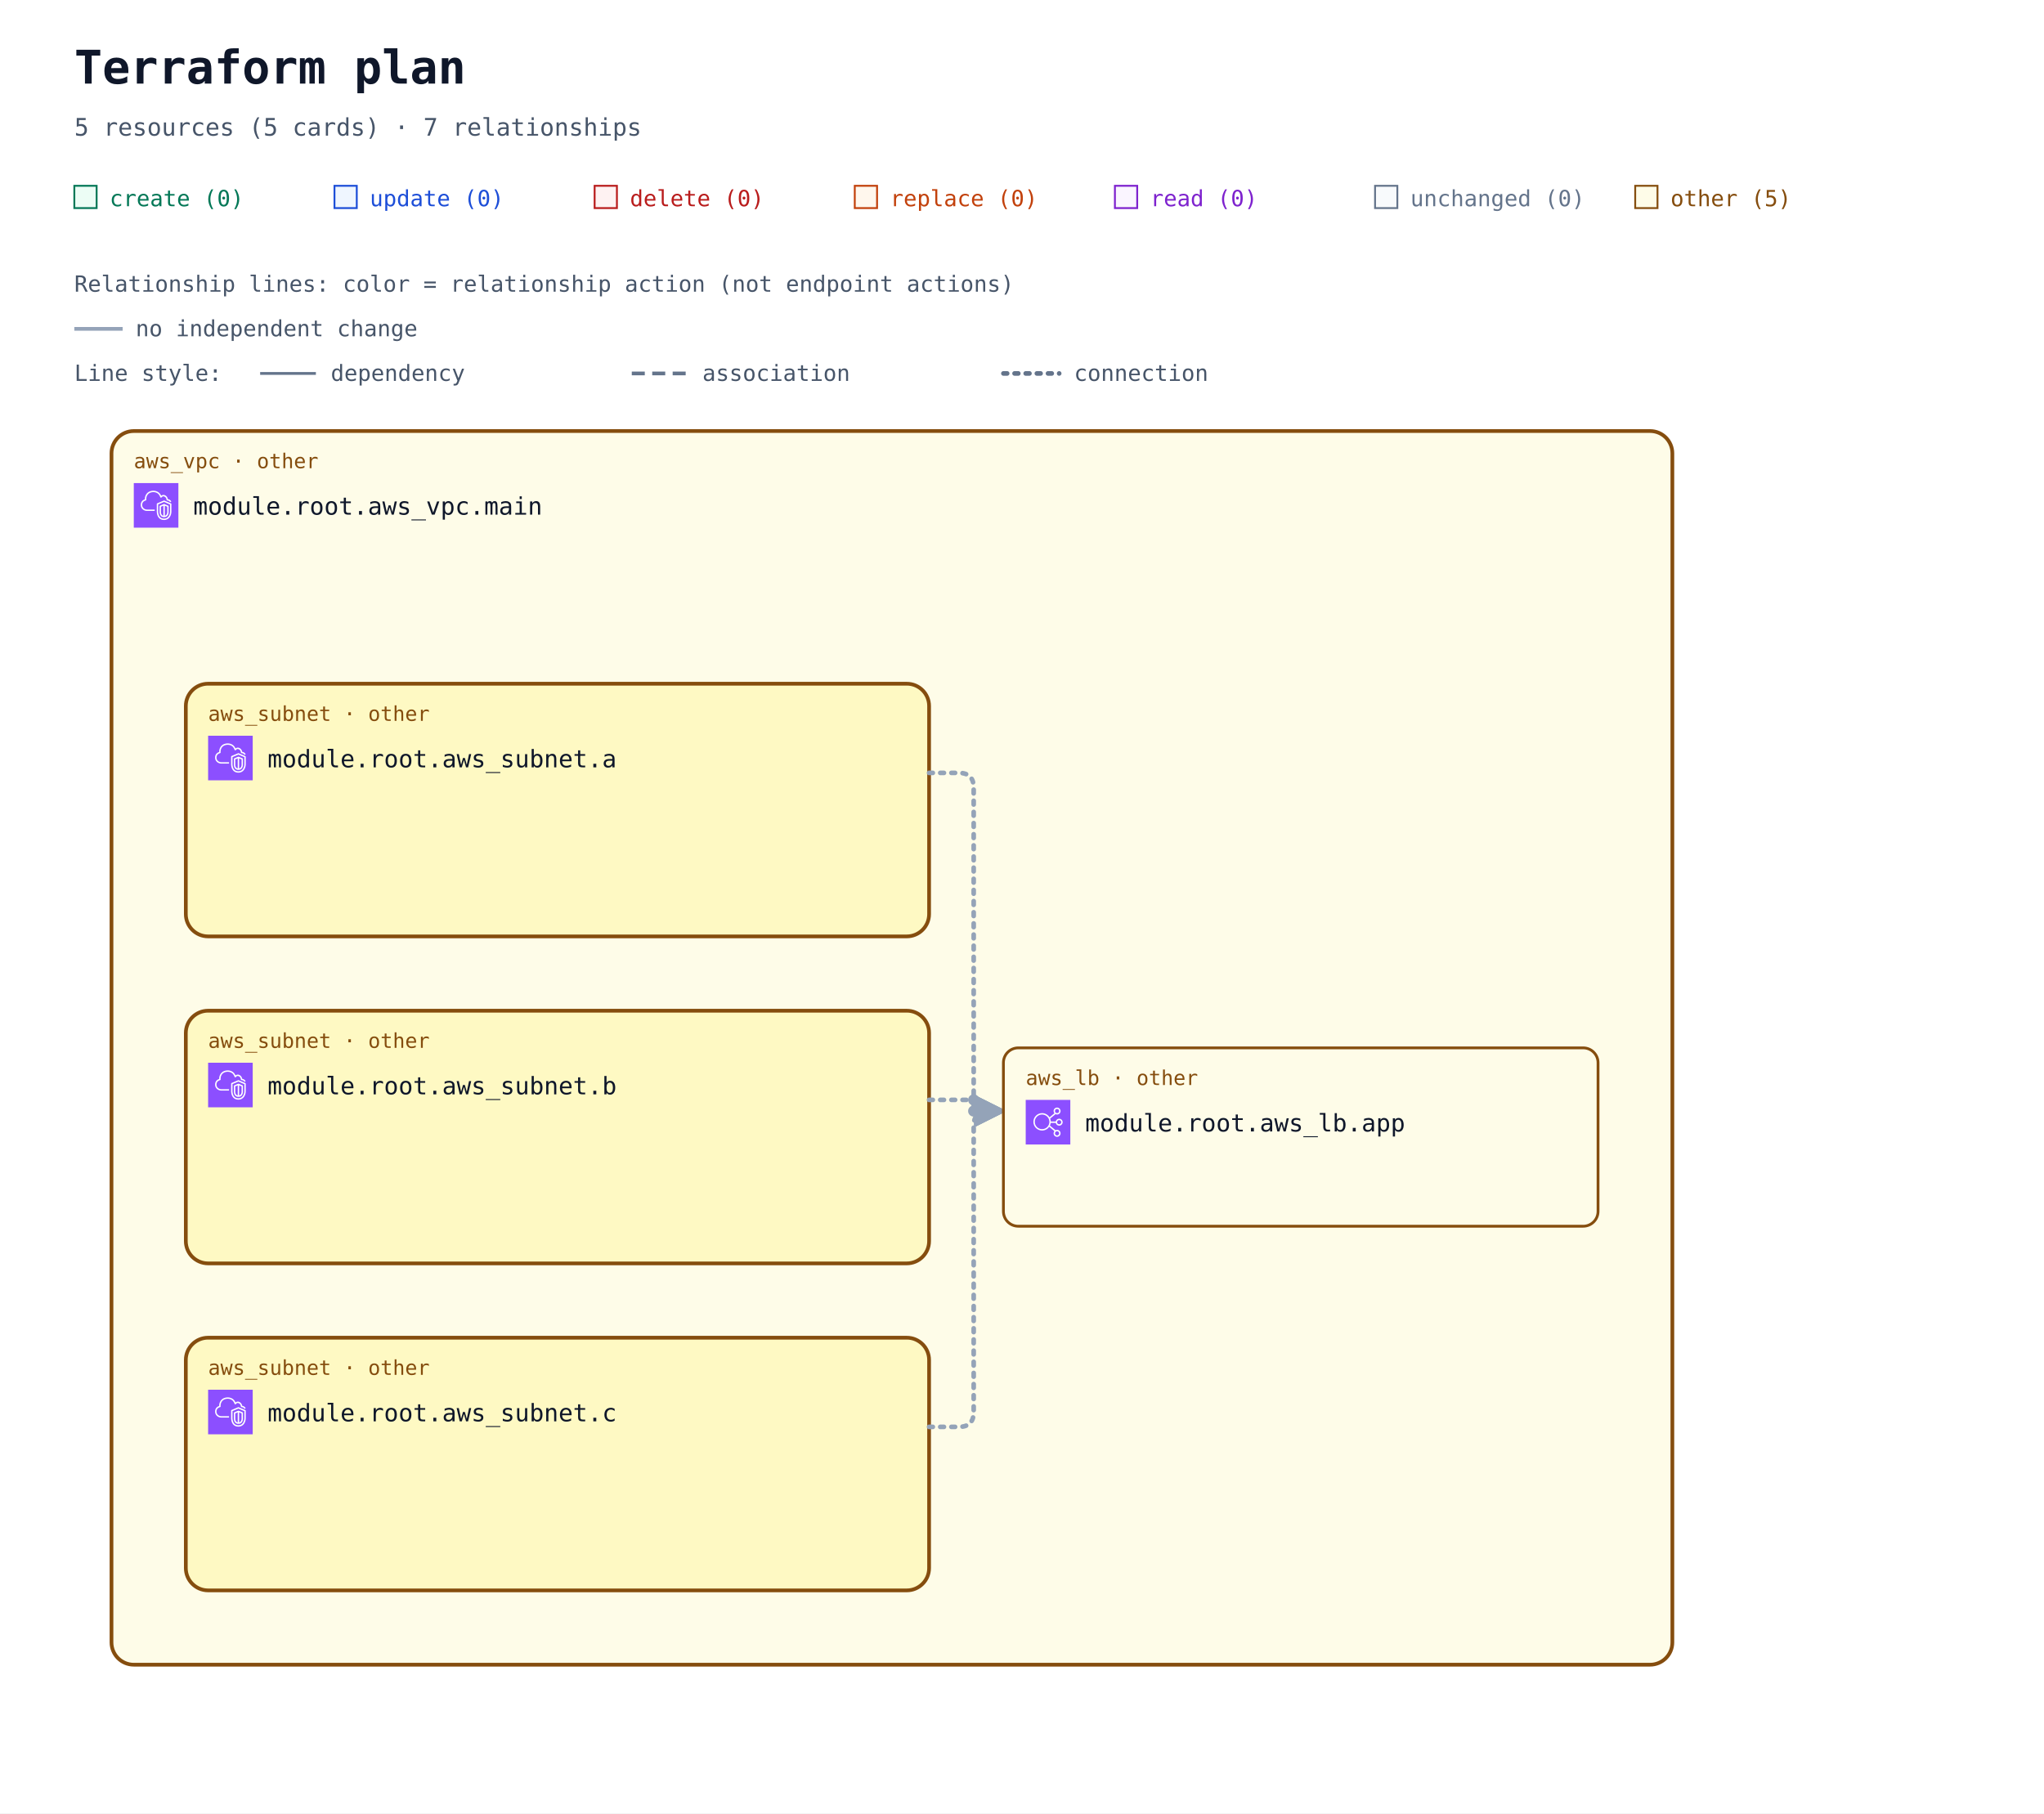
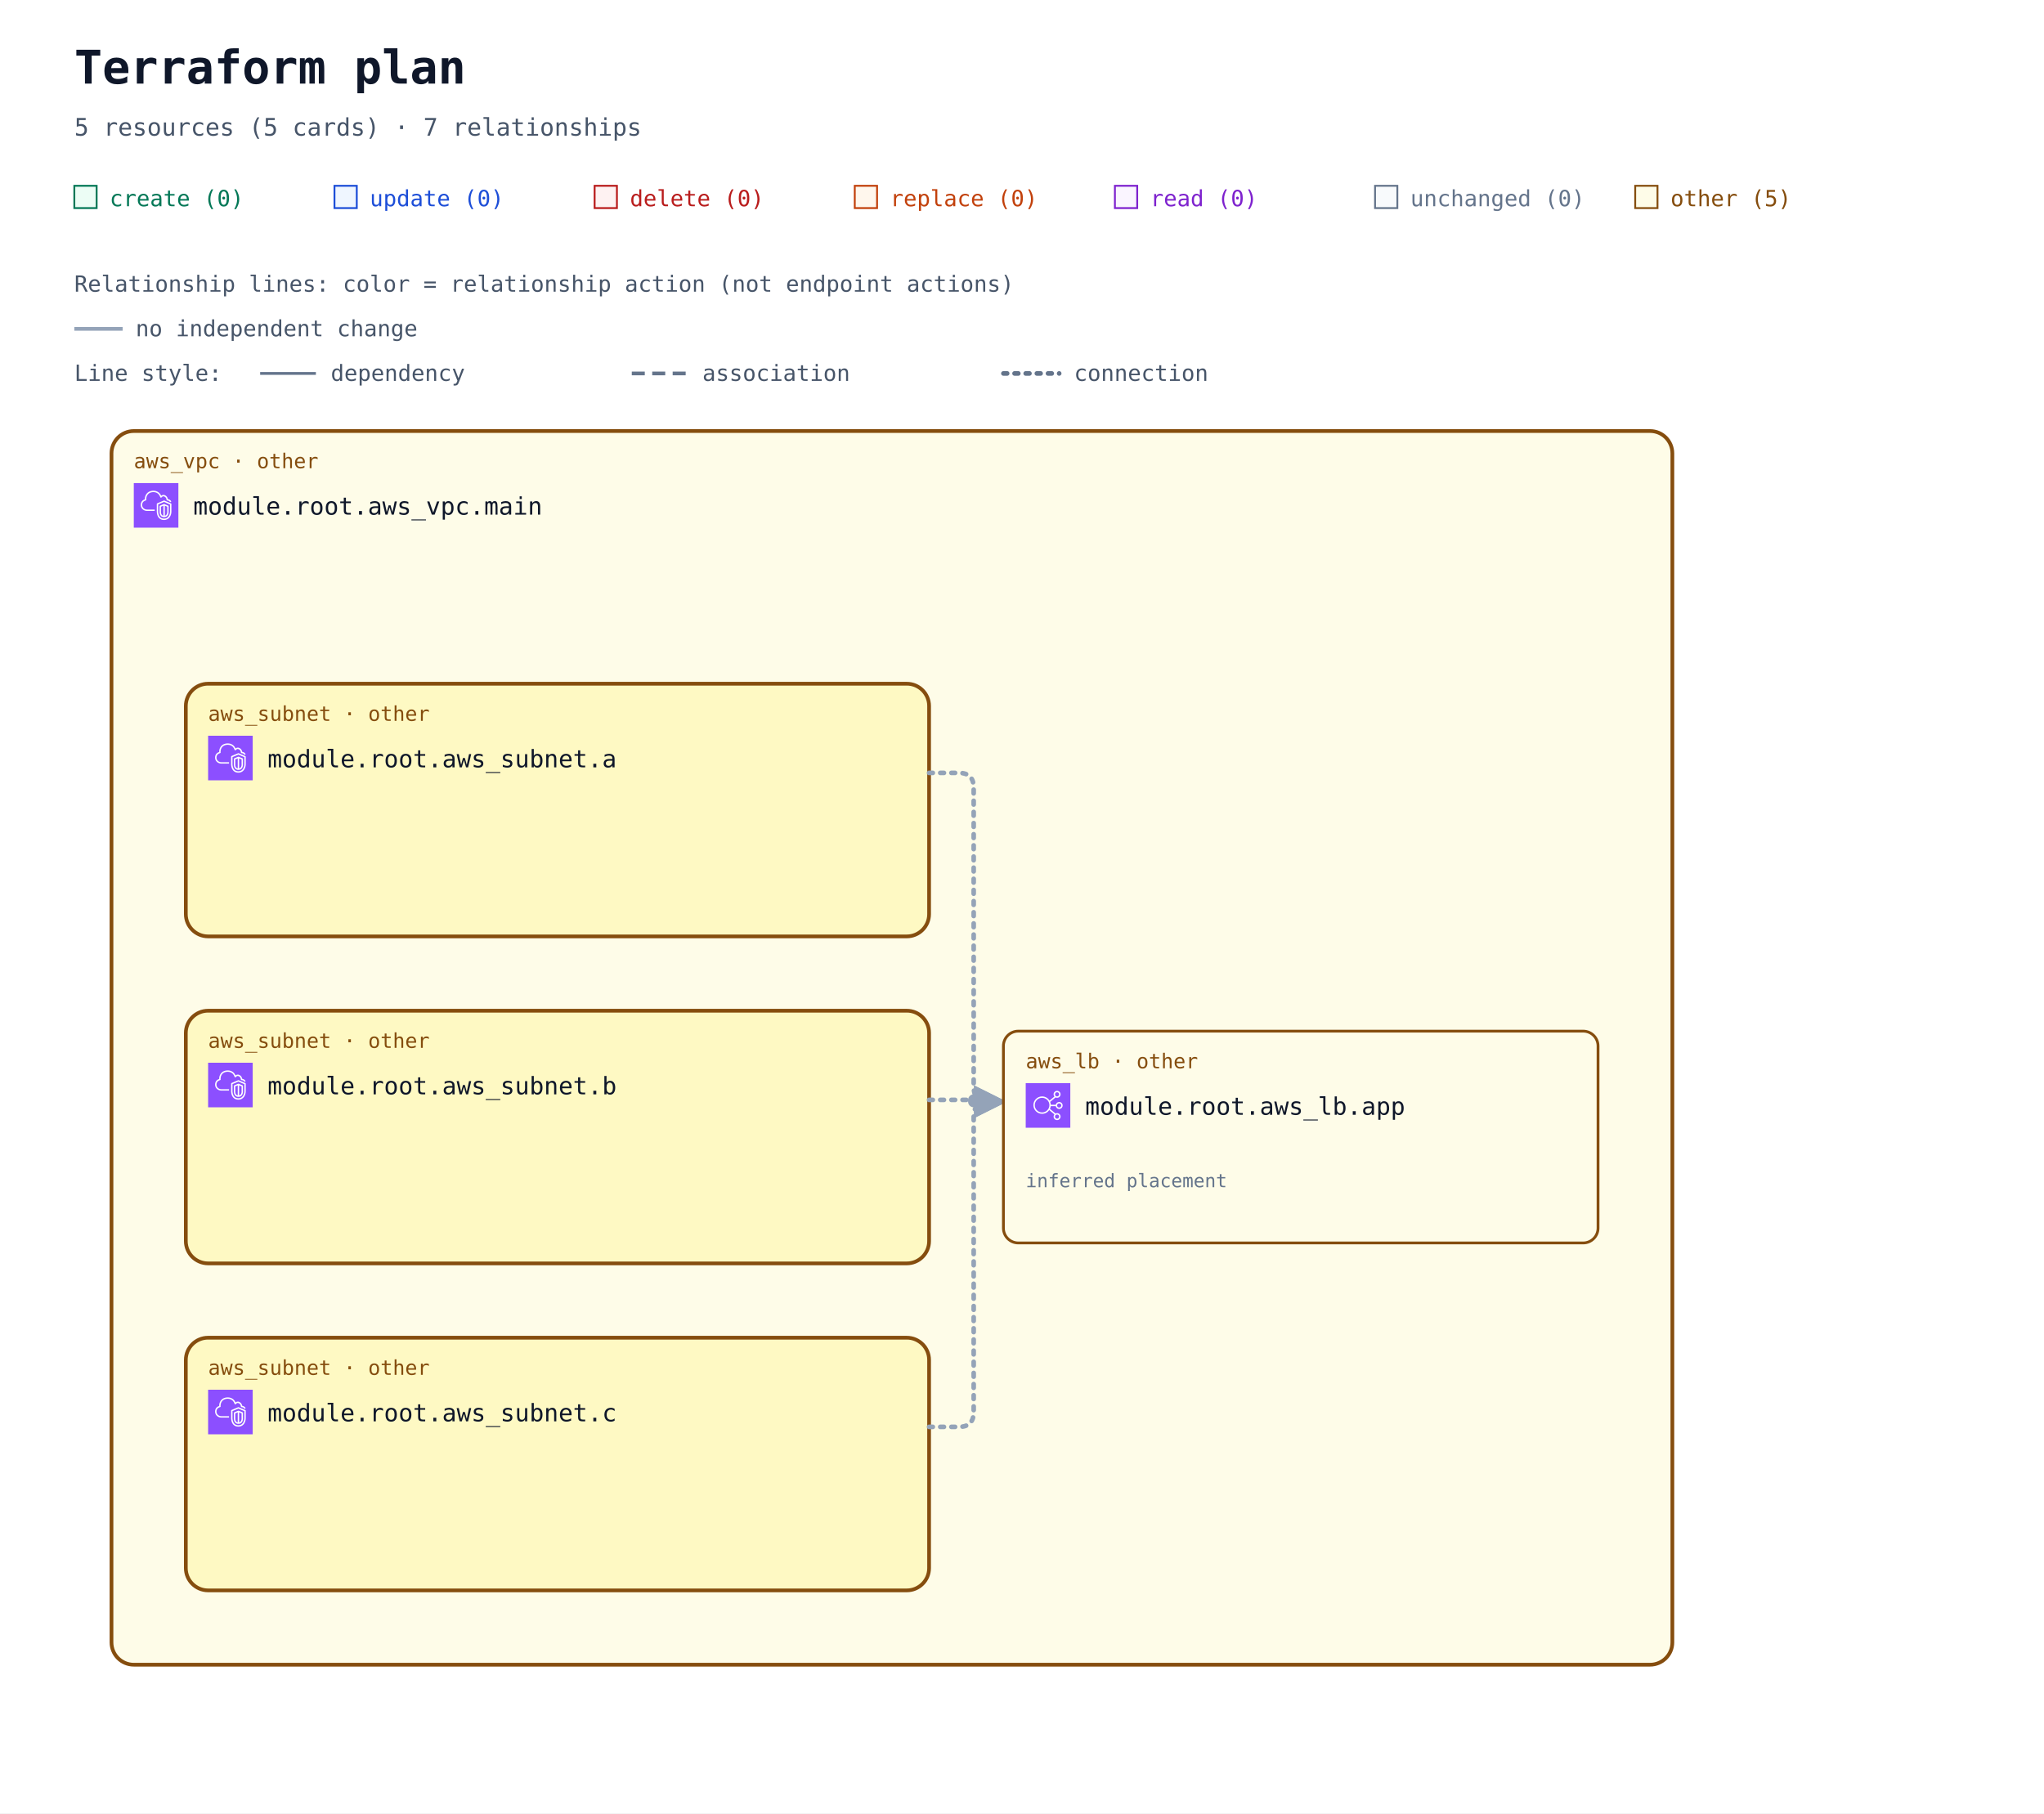
<svg xmlns="http://www.w3.org/2000/svg" width="1100" height="976" viewBox="0 0 1100 976" role="img" aria-labelledby="title description">
  <defs>
    <marker id="arrow" viewBox="0 0 10 10" refX="9" refY="5" markerWidth="7" markerHeight="7" orient="auto-start-reverse">
      <path d="M 0 0 L 10 5 L 0 10 z" fill="#94a3b8" />
    </marker>
    <symbol id="planorama-icon-aws-elb" viewBox="0 0 64 64">
      <g>
        <g id="planorama-icon-aws-elb-local-49636f6e2d4172636869746563747572652f34382f417263685f456c61737469632d4c6f61642d42616c616e63696e675f3438" stroke="none" stroke-width="1" fill="none" fill-rule="evenodd">
          <g id="planorama-icon-aws-elb-local-49636f6e2d4172636869746563747572652d42472f34382f4e6574776f726b696e672d436f6e74656e742d44656c6976657279" fill="#8C4FFF">
            <rect id="planorama-icon-aws-elb-local-52656374616e676c65" x="0" y="0" width="64" height="64" />
          </g>
          <path d="M23.5,42 C17.71,42 13,37.29 13,31.5 C13,25.71 17.71,21 23.5,21 C29.29,21 34,25.71 34,31.5 C34,37.29 29.29,42 23.5,42 M48,48 C48,49.654 46.654,51 45,51 C43.346,51 42,49.654 42,48 C42,46.346 43.346,45 45,45 C46.654,45 48,46.346 48,48 M45,13 C46.654,13 48,14.346 48,16 C48,17.654 46.654,19 45,19 C43.346,19 42,17.654 42,16 C42,14.346 43.346,13 45,13 M48,29 C49.654,29 51,30.346 51,32 C51,33.654 49.654,35 48,35 C46.346,35 45,33.654 45,32 C45,30.346 46.346,29 48,29 M35.901,33 L43.102,33 C43.565,35.279 45.586,37 48,37 C50.757,37 53,34.757 53,32 C53,29.243 50.757,27 48,27 C45.586,27 43.565,28.721 43.102,31 L35.975,31 C35.916,29.541 35.614,28.146 35.096,26.856 L42.799,20.467 C43.466,20.797 44.206,21 45,21 C47.757,21 50,18.757 50,16 C50,13.243 47.757,11 45,11 C42.243,11 40,13.243 40,16 C40,17.224 40.459,18.331 41.191,19.201 L34.172,25.024 C31.977,21.42 28.021,19 23.5,19 C16.607,19 11,24.607 11,31.5 C11,38.393 16.607,44 23.5,44 C27.743,44 31.493,41.871 33.754,38.629 L41.191,44.799 C40.459,45.669 40,46.776 40,48 C40,50.757 42.243,53 45,53 C47.757,53 50,50.757 50,48 C50,45.243 47.757,43 45,43 C44.206,43 43.466,43.203 42.799,43.533 L34.77,36.873 C35.344,35.673 35.736,34.373 35.901,33" id="planorama-icon-aws-elb-local-456c61737469632d4c6f61642d42616c616e63696e675f49636f6e5f34385f5371756964" fill="#FFFFFF" />
        </g>
      </g>
    </symbol>
    <symbol id="planorama-icon-aws-vpc" viewBox="0 0 64 64">
      <g>
        <g id="planorama-icon-aws-vpc-local-49636f6e2d4172636869746563747572652f34382f417263685f416d617a6f6e2d5669727475616c2d507269766174652d436c6f75645f3438" stroke="none" stroke-width="1" fill="none" fill-rule="evenodd">
          <g id="planorama-icon-aws-vpc-local-49636f6e2d4172636869746563747572652d42472f34382f4e6574776f726b696e672d436f6e74656e742d44656c6976657279" fill="#8C4FFF">
            <rect id="planorama-icon-aws-vpc-local-52656374616e676c65" x="0" y="0" width="64" height="64" />
          </g>
          <path d="M48,33.977 L44.499,32.508 L44.499,46.878 C47.906,46.147 47.998,42.181 48,41.995 L48,33.977 Z M42.499,46.923 L42.499,32.508 L39,33.977 L39,42.004 C39.008,42.466 39.183,46.339 42.499,46.923 L42.499,46.923 Z M43.112,30.082 C43.358,29.977 43.638,29.978 43.886,30.081 L49.387,32.39 C49.759,32.546 50,32.909 50,33.312 L50,42.004 C49.978,44.431 48.562,49.004 43.37,49.004 C38.393,49.004 37.026,44.432 37,42.015 L37,33.312 C37,32.909 37.241,32.546 37.613,32.39 L43.112,30.082 Z M52,30.792 L43.492,27.092 L35,30.668 L35,41.025 C34.999,41.09 34.963,46.009 37.807,48.894 C39.187,50.294 41.059,51.004 43.37,51.004 C51.808,51.004 51.996,41.425 52,41.018 L52,30.792 Z M54,30.136 L54,41.025 C53.973,45.173 51.716,53.004 43.37,53.004 C40.498,53.004 38.145,52.09 36.373,50.288 C32.941,46.797 32.996,41.243 33,41.008 L33,30.004 C33,29.602 33.241,29.238 33.612,29.082 L43.111,25.082 C43.363,24.976 43.647,24.978 43.897,25.087 L53.398,29.219 C53.764,29.378 54,29.738 54,30.136 L54,30.136 Z M19,38.004 L30,38.004 L30,40.004 L19,40.004 C14.216,40.004 10.271,36.483 10.02,31.988 C10.002,31.813 10,31.599 10,31.385 C10,26.086 13.654,24.038 15.919,23.278 C15.902,23.063 15.891,22.843 15.891,22.626 C15.891,18.039 18.658,13.701 22.621,12.079 C27.58,10.049 33.235,10.937 36.695,14.285 C37.718,15.282 38.604,16.596 39.343,18.206 C40.299,17.422 41.392,17.004 42.523,17.004 C45.234,17.004 48.281,19.296 48.9,23.062 C51.069,23.344 52.936,24.639 53.896,26.582 L52.104,27.469 C51.34,25.925 49.806,25.004 48,25.004 C47.471,25.004 47.033,24.591 47.002,24.063 C46.807,20.762 44.275,19.004 42.523,19.004 C41.55,19.004 40.582,19.574 39.797,20.608 C39.575,20.899 39.215,21.048 38.852,20.993 C38.49,20.938 38.187,20.691 38.062,20.348 C37.327,18.346 36.398,16.789 35.302,15.72 C32.406,12.917 27.615,12.196 23.379,13.93 C19.775,15.405 17.891,19.421 17.891,22.626 C17.891,23.026 17.947,23.503 17.993,23.886 C18.053,24.386 17.73,24.853 17.24,24.975 C15.283,25.459 12,26.937 12,31.385 C12,31.535 11.998,31.685 12.013,31.836 C12.209,35.312 15.276,38.004 19,38.004 L19,38.004 Z" id="planorama-icon-aws-vpc-local-416d617a6f6e2d5669727475616c2d507269766174652d436c6f75645f49636f6e5f34385f5371756964" fill="#FFFFFF" />
        </g>
      </g>
    </symbol>
  </defs>
  <rect width="100%" height="100%" fill="#ffffff" />
  <g font-family="ui-monospace, SFMono-Regular, Consolas, monospace">
    <text x="40" y="45" font-size="25" font-weight="700" fill="#0f172a">Terraform plan</text>
    <text x="40" y="73" font-size="13" fill="#475569">5 resources (5 cards) · 7 relationships</text>
    <rect x="40" y="100" width="12" height="12" fill="#ecfdf5" stroke="#047857" />
    <text x="59" y="111" font-size="12" fill="#047857">create (0)</text>
    <rect x="180" y="100" width="12" height="12" fill="#eff6ff" stroke="#1d4ed8" />
    <text x="199" y="111" font-size="12" fill="#1d4ed8">update (0)</text>
    <rect x="320" y="100" width="12" height="12" fill="#fef2f2" stroke="#b91c1c" />
    <text x="339" y="111" font-size="12" fill="#b91c1c">delete (0)</text>
    <rect x="460" y="100" width="12" height="12" fill="#fff7ed" stroke="#c2410c" />
    <text x="479" y="111" font-size="12" fill="#c2410c">replace (0)</text>
    <rect x="600" y="100" width="12" height="12" fill="#faf5ff" stroke="#7e22ce" />
    <text x="619" y="111" font-size="12" fill="#7e22ce">read (0)</text>
    <rect x="740" y="100" width="12" height="12" fill="#f8fafc" stroke="#64748b" />
    <text x="759" y="111" font-size="12" fill="#64748b">unchanged (0)</text>
    <rect x="880" y="100" width="12" height="12" fill="#fefce8" stroke="#854d0e" />
    <text x="899" y="111" font-size="12" fill="#854d0e">other (5)</text>
    <g id="relationship-legend" font-size="12" fill="#475569">
      <text x="40" y="157">Relationship lines: color = relationship action (not endpoint actions)</text>
      <path d="M 40 177 H 66" stroke="#94a3b8" stroke-width="2" />
      <text x="73" y="181">no independent change</text>
      <text x="40" y="205">Line style:</text>
      <path d="M 140 201 H 170" stroke="#64748b" stroke-width="1.5" />
      <text x="178" y="205">dependency</text>
      <path d="M 340 201 H 370" stroke="#64748b" stroke-width="2" stroke-dasharray="7 4" />
      <text x="378" y="205">association</text>
      <path d="M 540 201 H 570" stroke="#64748b" stroke-width="2.5" stroke-dasharray="2 4" stroke-linecap="round" />
      <text x="578" y="205">connection</text>
    </g>
    <g transform="translate(0 72)">
      <g data-container="resource-6177735f7670632e6d61696e-current">
        <rect x="60" y="160" width="840" height="664" rx="12" fill="#fefce8" stroke="#854d0e" stroke-width="2" data-mode="managed" />
      </g>
      <g data-container="resource-6177735f7375626e65742e61-current">
        <rect x="100" y="296" width="400" height="136" rx="12" fill="#fef9c3" stroke="#854d0e" stroke-width="2" data-mode="managed" />
      </g>
      <g data-container="resource-6177735f7375626e65742e62-current">
        <rect x="100" y="472" width="400" height="136" rx="12" fill="#fef9c3" stroke="#854d0e" stroke-width="2" data-mode="managed" />
      </g>
      <g data-container="resource-6177735f7375626e65742e63-current">
        <rect x="100" y="648" width="400" height="136" rx="12" fill="#fef9c3" stroke="#854d0e" stroke-width="2" data-mode="managed" />
      </g>
-       <path d="M 500 344 L 516 344 Q 524 344 524 352 L 524 518 Q 524 526 532 526 L 540 526 " data-edge-kind="connection" data-source="resource-6177735f7375626e65742e61-current" data-target="resource-6177735f6c622e617070-current" fill="none" stroke="#94a3b8" stroke-width="2.5" stroke-dasharray="2 4" stroke-linecap="round" stroke-linejoin="round" marker-end="url(#arrow)" />
-       <path d="M 500 520 L 521 520 Q 524 520 524 523 L 524 523 Q 524 526 527 526 L 540 526 " data-edge-kind="connection" data-source="resource-6177735f7375626e65742e62-current" data-target="resource-6177735f6c622e617070-current" fill="none" stroke="#94a3b8" stroke-width="2.5" stroke-dasharray="2 4" stroke-linecap="round" stroke-linejoin="round" marker-end="url(#arrow)" />
-       <path d="M 500 696 L 516 696 Q 524 696 524 688 L 524 534 Q 524 526 532 526 L 540 526 " data-edge-kind="connection" data-source="resource-6177735f7375626e65742e63-current" data-target="resource-6177735f6c622e617070-current" fill="none" stroke="#94a3b8" stroke-width="2.5" stroke-dasharray="2 4" stroke-linecap="round" stroke-linejoin="round" marker-end="url(#arrow)" />
+       <path d="M 500 344 L 516 344 Q 524 344 524 352 L 524 513 Q 524 521 532 521 L 540 521 " data-edge-kind="connection" data-source="resource-6177735f7375626e65742e61-current" data-target="resource-6177735f6c622e617070-current" fill="none" stroke="#94a3b8" stroke-width="2.5" stroke-dasharray="2 4" stroke-linecap="round" stroke-linejoin="round" marker-end="url(#arrow)" />
+       <path d="M 500 520 L 523.5 520 Q 524 520 524 520.5 L 524 520.5 Q 524 521 524.5 521 L 540 521 " data-edge-kind="connection" data-source="resource-6177735f7375626e65742e62-current" data-target="resource-6177735f6c622e617070-current" fill="none" stroke="#94a3b8" stroke-width="2.5" stroke-dasharray="2 4" stroke-linecap="round" stroke-linejoin="round" marker-end="url(#arrow)" />
+       <path d="M 500 696 L 516 696 Q 524 696 524 688 L 524 529 Q 524 521 532 521 L 540 521 " data-edge-kind="connection" data-source="resource-6177735f7375626e65742e63-current" data-target="resource-6177735f6c622e617070-current" fill="none" stroke="#94a3b8" stroke-width="2.5" stroke-dasharray="2 4" stroke-linecap="round" stroke-linejoin="round" marker-end="url(#arrow)" />
      <g data-edge-kind="containment" data-source="resource-6177735f7670632e6d61696e-current" data-target="resource-6177735f7375626e65742e61-current" />
      <g data-edge-kind="containment" data-source="resource-6177735f7670632e6d61696e-current" data-target="resource-6177735f7375626e65742e62-current" />
      <g data-edge-kind="containment" data-source="resource-6177735f7670632e6d61696e-current" data-target="resource-6177735f7375626e65742e63-current" />
      <g data-edge-kind="containment" data-source="resource-6177735f7670632e6d61696e-current" data-target="resource-6177735f6c622e617070-current" />
      <circle cx="524" cy="520" r="3" fill="#94a3b8" />
-       <circle cx="524" cy="526" r="3" fill="#94a3b8" />
+       <circle cx="524" cy="521" r="3" fill="#94a3b8" />
      <g id="resource-6177735f6c622e617070-current" data-architecture-id="terraform:6177735f6c622e617070-current" data-qualified-address="module.root.aws_lb.app" data-terraform-address="aws_lb.app">
-         <rect x="540" y="492" width="320" height="96" rx="8" fill="#fefce8" stroke="#854d0e" stroke-width="1.5" data-mode="managed" />
-         <text x="552" y="512" font-size="11" fill="#854d0e">aws_lb · other</text>
-         <use href="#planorama-icon-aws-elb" x="552" y="520" width="24" height="24" aria-hidden="true" />
-         <text x="584" y="537" font-size="13" fill="#0f172a">module.root.aws_lb.app</text>
-         <text x="552" y="576" font-size="10" fill="#64748b" />
+         <rect x="540" y="483" width="320" height="114" rx="8" fill="#fefce8" stroke="#854d0e" stroke-width="1.5" data-mode="managed" />
+         <text x="552" y="503" font-size="11" fill="#854d0e">aws_lb · other</text>
+         <use href="#planorama-icon-aws-elb" x="552" y="511" width="24" height="24" aria-hidden="true" />
+         <text x="584" y="528" font-size="13" fill="#0f172a">module.root.aws_lb.app</text>
+         <text x="552" y="585" font-size="10" fill="#64748b" />
+         <text x="552" y="567" font-size="10" fill="#64748b" data-placement="inferred">inferred placement</text>
      </g>
      <g id="resource-6177735f7375626e65742e61-current" data-architecture-id="terraform:6177735f7375626e65742e61-current" data-qualified-address="module.root.aws_subnet.a" data-terraform-address="aws_subnet.a">
        <text x="112" y="316" font-size="11" fill="#854d0e">aws_subnet · other</text>
        <use href="#planorama-icon-aws-vpc" x="112" y="324" width="24" height="24" aria-hidden="true" />
        <text x="144" y="341" font-size="13" fill="#0f172a">module.root.aws_subnet.a</text>
        <text x="112" y="380" font-size="10" fill="#64748b" />
      </g>
      <g id="resource-6177735f7375626e65742e62-current" data-architecture-id="terraform:6177735f7375626e65742e62-current" data-qualified-address="module.root.aws_subnet.b" data-terraform-address="aws_subnet.b">
        <text x="112" y="492" font-size="11" fill="#854d0e">aws_subnet · other</text>
        <use href="#planorama-icon-aws-vpc" x="112" y="500" width="24" height="24" aria-hidden="true" />
        <text x="144" y="517" font-size="13" fill="#0f172a">module.root.aws_subnet.b</text>
        <text x="112" y="556" font-size="10" fill="#64748b" />
      </g>
      <g id="resource-6177735f7375626e65742e63-current" data-architecture-id="terraform:6177735f7375626e65742e63-current" data-qualified-address="module.root.aws_subnet.c" data-terraform-address="aws_subnet.c">
        <text x="112" y="668" font-size="11" fill="#854d0e">aws_subnet · other</text>
        <use href="#planorama-icon-aws-vpc" x="112" y="676" width="24" height="24" aria-hidden="true" />
        <text x="144" y="693" font-size="13" fill="#0f172a">module.root.aws_subnet.c</text>
        <text x="112" y="732" font-size="10" fill="#64748b" />
      </g>
      <g id="resource-6177735f7670632e6d61696e-current" data-architecture-id="terraform:6177735f7670632e6d61696e-current" data-qualified-address="module.root.aws_vpc.main" data-terraform-address="aws_vpc.main">
        <text x="72" y="180" font-size="11" fill="#854d0e">aws_vpc · other</text>
        <use href="#planorama-icon-aws-vpc" x="72" y="188" width="24" height="24" aria-hidden="true" />
        <text x="104" y="205" font-size="13" fill="#0f172a">module.root.aws_vpc.main</text>
        <text x="72" y="244" font-size="10" fill="#64748b" />
      </g>
    </g>
  </g>
</svg>
